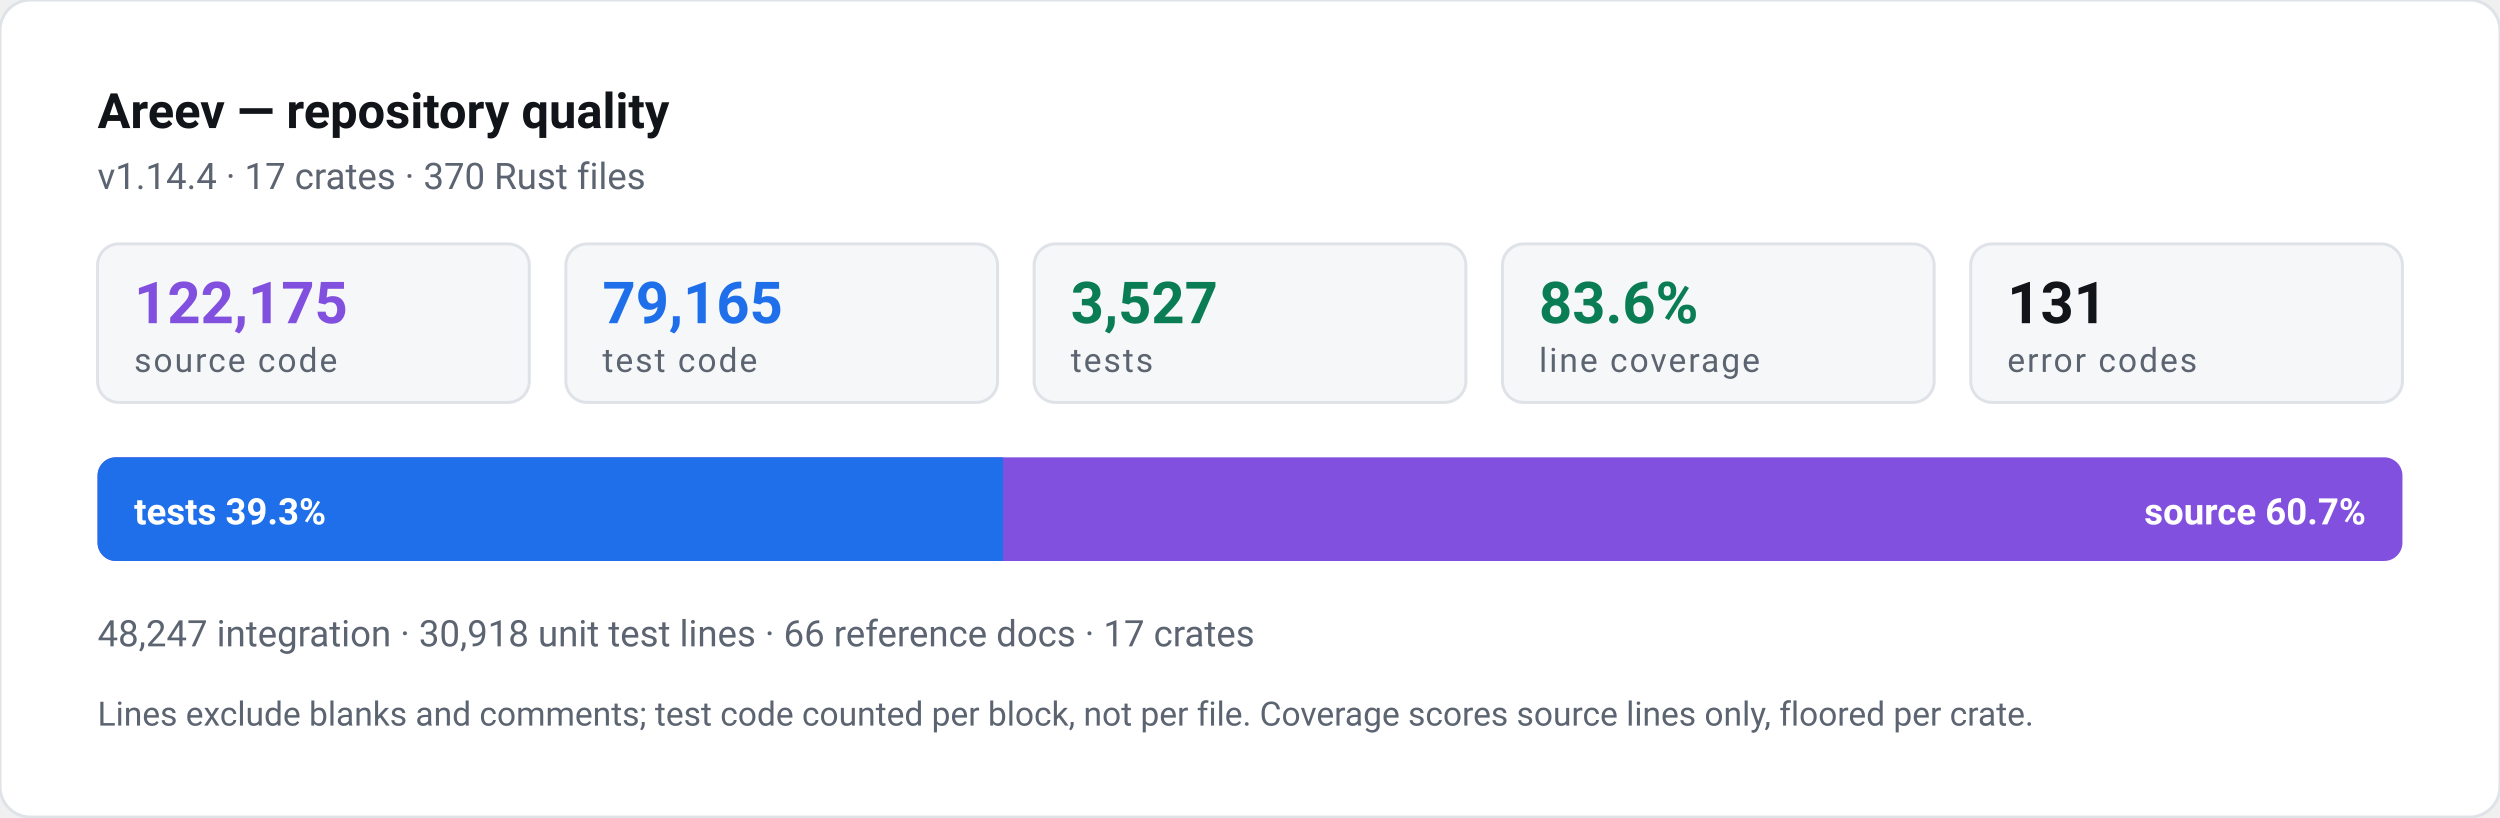
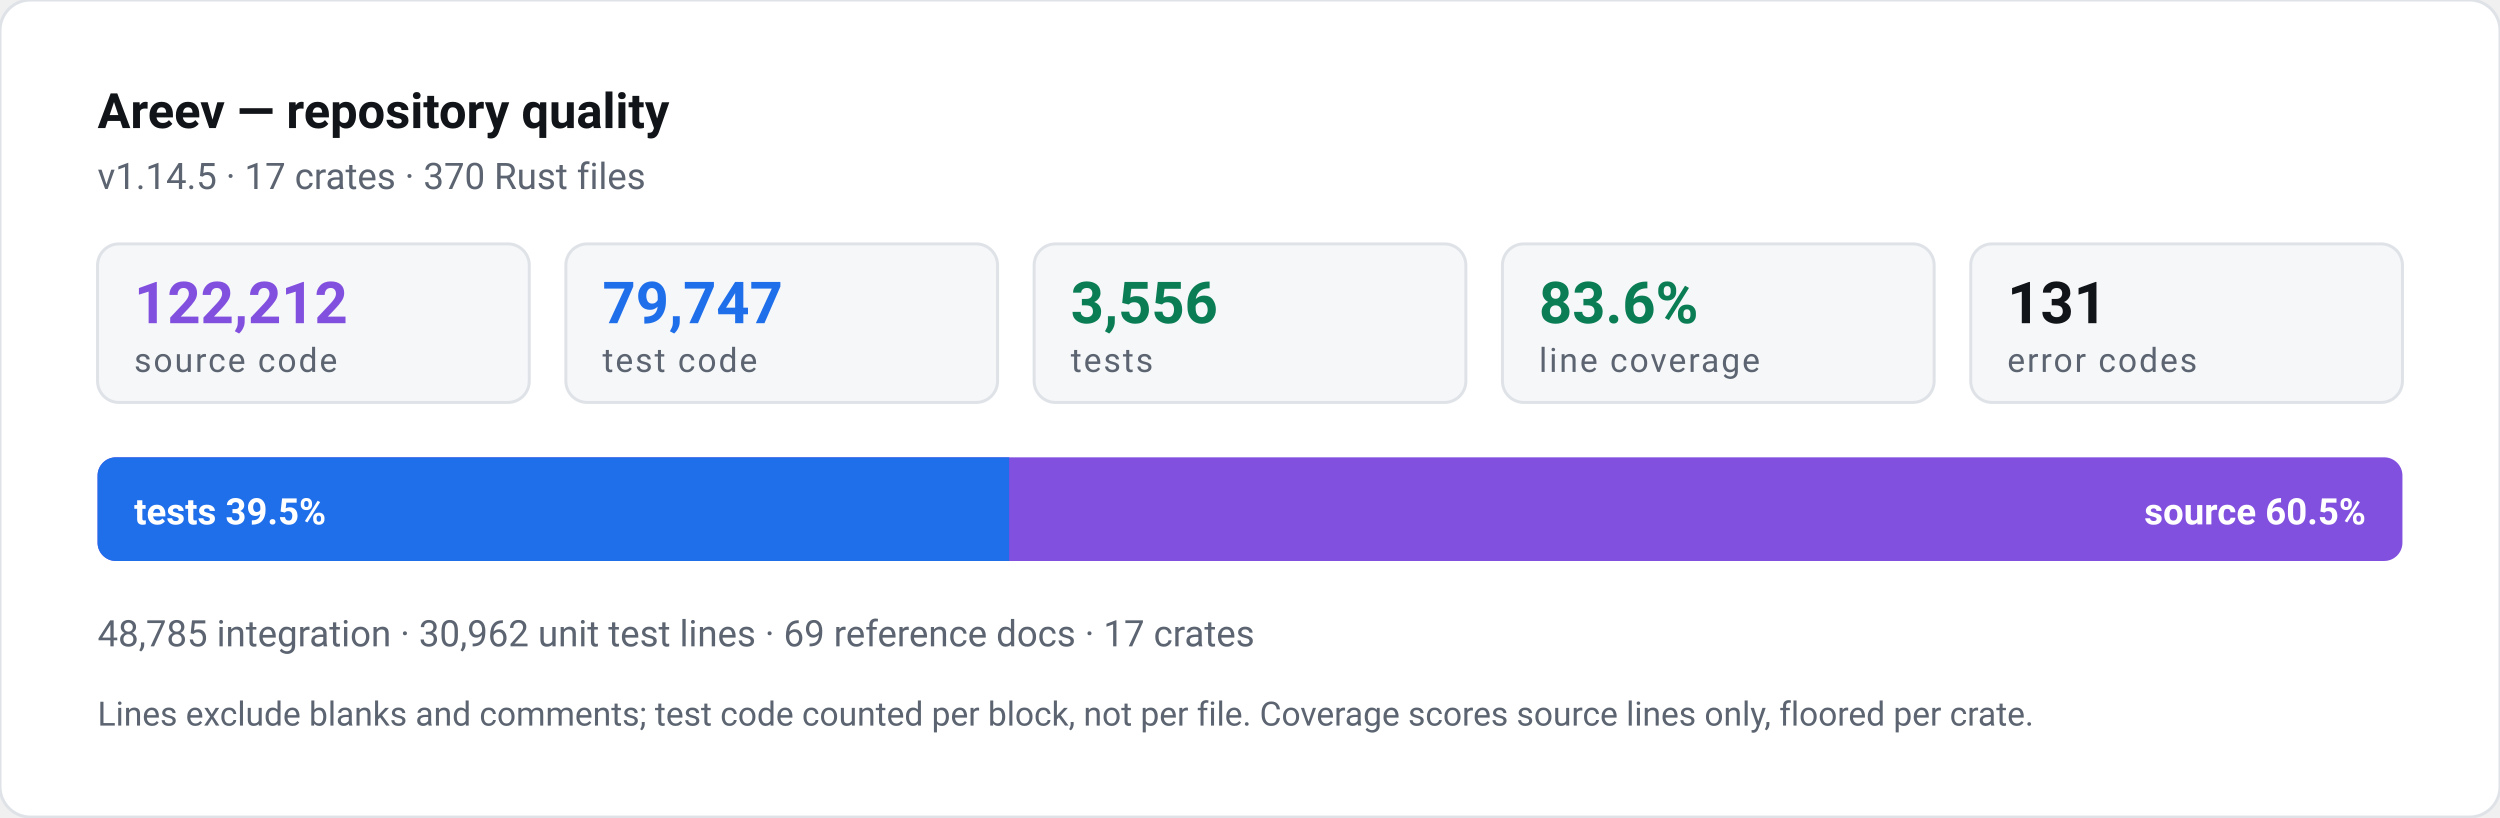
- <svg xmlns="http://www.w3.org/2000/svg" width="820" height="268" viewBox="0 0 820 268" role="img" aria-label="Areev repository quality: 79,165 lines of test code against 122,175 lines of source, 3,527 tests, 83.6% line coverage">
+ <svg xmlns="http://www.w3.org/2000/svg" width="820" height="268" viewBox="0 0 820 268" role="img" aria-label="Areev repository quality: 79,747 lines of test code against 122,212 lines of source, 3,556 tests, 83.6% line coverage">
  <style>text{font-family:ui-sans-serif,-apple-system,"Segoe UI",Roboto,Helvetica,Arial,sans-serif}.n{font-weight:700;font-variant-numeric:tabular-nums}.l{font-size:11px;letter-spacing:.06em;text-transform:uppercase}</style>
  <rect width="820" height="268" rx="10" fill="#ffffff" stroke="#dfe3e8" />
  <text x="32" y="42" class="n" font-size="16" fill="#111418">Areev — repository quality</text>
-   <text x="32" y="62" font-size="12" fill="#5b6470">v1.14.4 · 17 crates · 370 Rust files</text>
+   <text x="32" y="62" font-size="12" fill="#5b6470">v1.14.5 · 17 crates · 370 Rust files</text>
  <rect x="32.0" y="80" width="141.6" height="52" rx="7" fill="#f6f7f9" stroke="#dfe3e8" />
-   <text x="44.0" y="106" class="n" font-size="19" fill="#8250df">122,175</text>
+   <text x="44.0" y="106" class="n" font-size="19" fill="#8250df">122,212</text>
  <text x="44.0" y="122" class="l" fill="#5b6470">source code</text>
  <rect x="185.6" y="80" width="141.6" height="52" rx="7" fill="#f6f7f9" stroke="#dfe3e8" />
-   <text x="197.6" y="106" class="n" font-size="19" fill="#1f6feb">79,165</text>
+   <text x="197.6" y="106" class="n" font-size="19" fill="#1f6feb">79,747</text>
  <text x="197.6" y="122" class="l" fill="#5b6470">test code</text>
  <rect x="339.2" y="80" width="141.6" height="52" rx="7" fill="#f6f7f9" stroke="#dfe3e8" />
-   <text x="351.2" y="106" class="n" font-size="19" fill="#0a7d55">3,527</text>
+   <text x="351.2" y="106" class="n" font-size="19" fill="#0a7d55">3,556</text>
  <text x="351.2" y="122" class="l" fill="#5b6470">tests</text>
  <rect x="492.8" y="80" width="141.6" height="52" rx="7" fill="#f6f7f9" stroke="#dfe3e8" />
  <text x="504.8" y="106" class="n" font-size="19" fill="#0a7d55">83.6%</text>
  <text x="504.8" y="122" class="l" fill="#5b6470">line coverage</text>
  <rect x="646.4" y="80" width="141.6" height="52" rx="7" fill="#f6f7f9" stroke="#dfe3e8" />
  <text x="658.4" y="106" class="n" font-size="19" fill="#111418">131</text>
  <text x="658.4" y="122" class="l" fill="#5b6470">error codes</text>
  <rect x="32" y="150" width="756" height="34" rx="6" fill="#8250df" />
-   <path d="M32 156a6 6 0 0 1 6-6h291v34h-291a6 6 0 0 1-6-6z" fill="#1f6feb" />
-   <text x="44" y="172" class="n" font-size="12" fill="#ffffff">tests 39.3%</text>
-   <text x="776" y="172" class="n" font-size="12" fill="#ffffff" text-anchor="end">source 60.7%</text>
-   <text x="32" y="212" font-size="12" fill="#5b6470">48,247 integration · 30,918 unit test lines · 66 reference docs · 17 crates</text>
+   <path d="M32 156a6 6 0 0 1 6-6h293v34h-293a6 6 0 0 1-6-6z" fill="#1f6feb" />
+   <text x="44" y="172" class="n" font-size="12" fill="#ffffff">tests 39.5%</text>
+   <text x="776" y="172" class="n" font-size="12" fill="#ffffff" text-anchor="end">source 60.5%</text>
+   <text x="32" y="212" font-size="12" fill="#5b6470">48,785 integration · 30,962 unit test lines · 69 reference docs · 17 crates</text>
  <text x="32" y="238" font-size="11" fill="#5b6470">Lines exclude blanks and comments; test code counted per block, not per file. Coverage scores source lines only, floored per crate.</text>
</svg>
